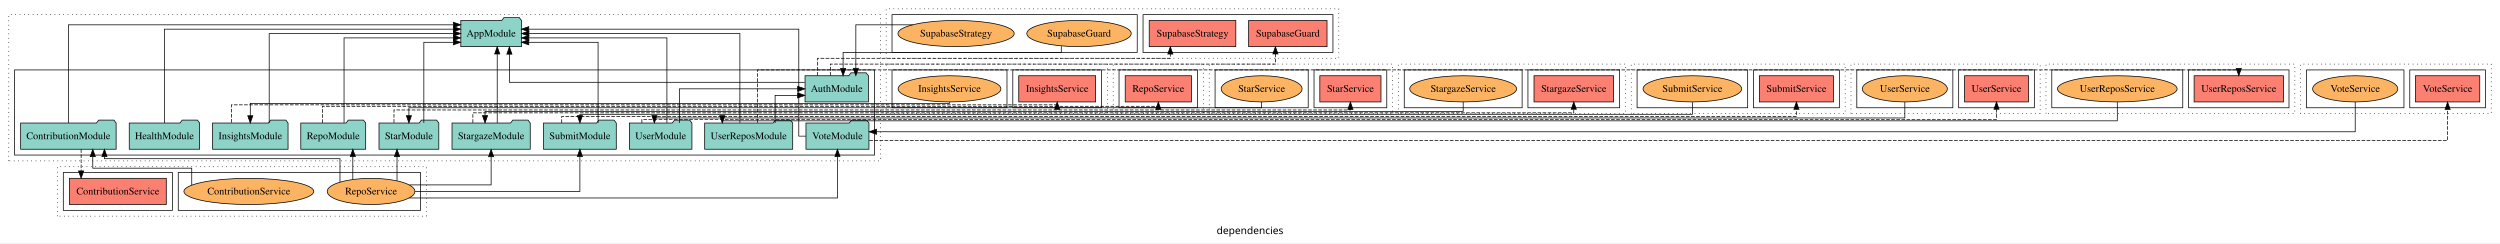
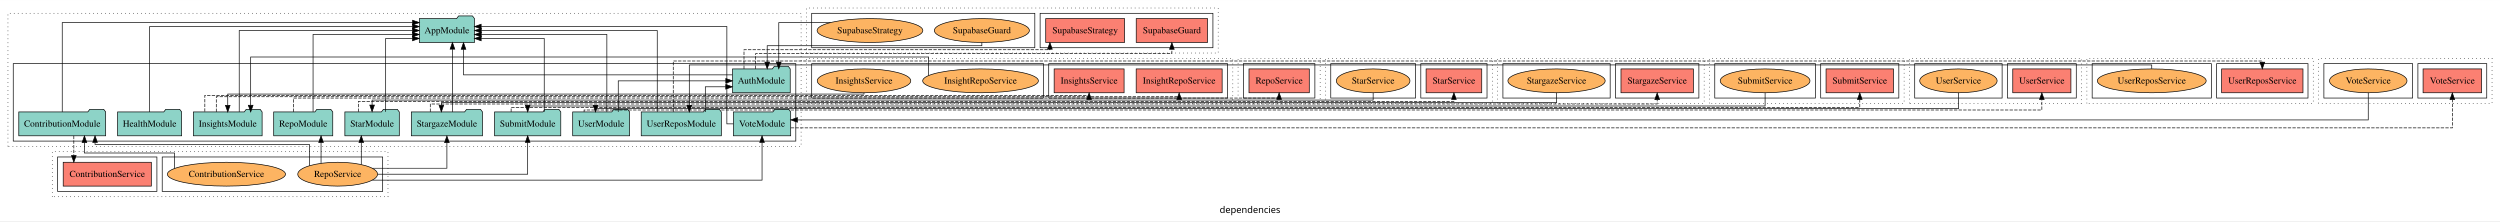
- <svg xmlns="http://www.w3.org/2000/svg" width="3436pt" height="334pt" viewBox="0.00 0.00 3436.00 333.80">
+ <svg xmlns="http://www.w3.org/2000/svg" width="3776pt" height="334pt" viewBox="0.00 0.00 3776.00 333.80">
  <g id="graph0" class="graph" transform="scale(1 1) rotate(0) translate(4 329.8)">
-     <polygon fill="white" stroke="transparent" points="-4,4 -4,-329.8 3432,-329.8 3432,4 -4,4" />
-     <text text-anchor="middle" x="1714" y="-8.2" font-family="sans-serif" font-size="14.00">dependencies</text>
+     <polygon fill="white" stroke="transparent" points="-4,4 -4,-329.8 3772,-329.8 3772,4 -4,4" />
+     <text text-anchor="middle" x="1884" y="-8.2" font-family="sans-serif" font-size="14.00">dependencies</text>
    <g id="clust1" class="cluster">
      <polygon fill="none" stroke="black" stroke-dasharray="1,5" points="8,-108.8 8,-309.8 1206,-309.8 1206,-108.8 8,-108.8" />
    </g>
    <g id="clust3" class="cluster">
      <polygon fill="none" stroke="black" points="16,-116.8 16,-233.8 1198,-233.8 1198,-116.8 16,-116.8" />
    </g>
    <g id="clust7" class="cluster">
      <polygon fill="none" stroke="black" stroke-dasharray="1,5" points="1214,-249.8 1214,-317.8 1836,-317.8 1836,-249.8 1214,-249.8" />
    </g>
    <g id="clust10" class="cluster">
      <polygon fill="none" stroke="black" points="1567,-257.8 1567,-309.8 1828,-309.8 1828,-257.8 1567,-257.8" />
    </g>
    <g id="clust12" class="cluster">
      <polygon fill="none" stroke="black" points="1222,-257.8 1222,-309.8 1559,-309.8 1559,-257.8 1222,-257.8" />
    </g>
    <g id="clust13" class="cluster">
      <polygon fill="none" stroke="black" stroke-dasharray="1,5" points="75,-32.8 75,-100.8 582,-100.8 582,-32.8 75,-32.8" />
    </g>
    <g id="clust16" class="cluster">
      <polygon fill="none" stroke="black" points="83,-40.8 83,-92.8 233,-92.8 233,-40.8 83,-40.8" />
    </g>
    <g id="clust18" class="cluster">
      <polygon fill="none" stroke="black" points="241,-40.8 241,-92.8 574,-92.8 574,-40.8 241,-40.8" />
    </g>
    <g id="clust25" class="cluster">
-       <polygon fill="none" stroke="black" stroke-dasharray="1,5" points="1214,-173.8 1214,-241.8 1518,-241.8 1518,-173.8 1214,-173.8" />
+       <polygon fill="none" stroke="black" stroke-dasharray="1,5" points="1214,-173.8 1214,-241.8 1858,-241.8 1858,-173.8 1214,-173.8" />
    </g>
    <g id="clust28" class="cluster">
-       <polygon fill="none" stroke="black" points="1388,-181.8 1388,-233.8 1510,-233.8 1510,-181.8 1388,-181.8" />
+       <polygon fill="none" stroke="black" points="1580,-181.8 1580,-233.8 1850,-233.8 1850,-181.8 1580,-181.8" />
    </g>
    <g id="clust30" class="cluster">
-       <polygon fill="none" stroke="black" points="1222,-181.8 1222,-233.8 1380,-233.8 1380,-181.8 1222,-181.8" />
+       <polygon fill="none" stroke="black" points="1222,-181.8 1222,-233.8 1572,-233.8 1572,-181.8 1222,-181.8" />
    </g>
    <g id="clust31" class="cluster">
-       <polygon fill="none" stroke="black" stroke-dasharray="1,5" points="1526,-173.8 1526,-241.8 1650,-241.8 1650,-173.8 1526,-173.8" />
+       <polygon fill="none" stroke="black" stroke-dasharray="1,5" points="1866,-173.8 1866,-241.8 1990,-241.8 1990,-173.8 1866,-173.8" />
    </g>
    <g id="clust34" class="cluster">
-       <polygon fill="none" stroke="black" points="1534,-181.8 1534,-233.8 1642,-233.8 1642,-181.8 1534,-181.8" />
+       <polygon fill="none" stroke="black" points="1874,-181.8 1874,-233.8 1982,-233.8 1982,-181.8 1874,-181.8" />
    </g>
    <g id="clust37" class="cluster">
-       <polygon fill="none" stroke="black" stroke-dasharray="1,5" points="1918,-173.8 1918,-241.8 2230,-241.8 2230,-173.8 1918,-173.8" />
+       <polygon fill="none" stroke="black" stroke-dasharray="1,5" points="2258,-173.8 2258,-241.8 2570,-241.8 2570,-173.8 2258,-173.8" />
    </g>
    <g id="clust40" class="cluster">
-       <polygon fill="none" stroke="black" points="2096,-181.8 2096,-233.8 2222,-233.8 2222,-181.8 2096,-181.8" />
+       <polygon fill="none" stroke="black" points="2436,-181.8 2436,-233.8 2562,-233.8 2562,-181.8 2436,-181.8" />
    </g>
    <g id="clust42" class="cluster">
-       <polygon fill="none" stroke="black" points="1926,-181.8 1926,-233.8 2088,-233.8 2088,-181.8 1926,-181.8" />
+       <polygon fill="none" stroke="black" points="2266,-181.8 2266,-233.8 2428,-233.8 2428,-181.8 2266,-181.8" />
    </g>
    <g id="clust43" class="cluster">
-       <polygon fill="none" stroke="black" stroke-dasharray="1,5" points="1658,-173.8 1658,-241.8 1910,-241.8 1910,-173.8 1658,-173.8" />
+       <polygon fill="none" stroke="black" stroke-dasharray="1,5" points="1998,-173.8 1998,-241.8 2250,-241.8 2250,-173.8 1998,-173.8" />
    </g>
    <g id="clust46" class="cluster">
-       <polygon fill="none" stroke="black" points="1802,-181.8 1802,-233.8 1902,-233.8 1902,-181.8 1802,-181.8" />
+       <polygon fill="none" stroke="black" points="2142,-181.8 2142,-233.8 2242,-233.8 2242,-181.8 2142,-181.8" />
    </g>
    <g id="clust48" class="cluster">
-       <polygon fill="none" stroke="black" points="1666,-181.8 1666,-233.8 1794,-233.8 1794,-181.8 1666,-181.8" />
+       <polygon fill="none" stroke="black" points="2006,-181.8 2006,-233.8 2134,-233.8 2134,-181.8 2006,-181.8" />
    </g>
    <g id="clust49" class="cluster">
-       <polygon fill="none" stroke="black" stroke-dasharray="1,5" points="2238,-173.8 2238,-241.8 2532,-241.8 2532,-173.8 2238,-173.8" />
+       <polygon fill="none" stroke="black" stroke-dasharray="1,5" points="2578,-173.8 2578,-241.8 2872,-241.8 2872,-173.8 2578,-173.8" />
    </g>
    <g id="clust52" class="cluster">
-       <polygon fill="none" stroke="black" points="2406,-181.8 2406,-233.8 2524,-233.8 2524,-181.8 2406,-181.8" />
+       <polygon fill="none" stroke="black" points="2746,-181.8 2746,-233.8 2864,-233.8 2864,-181.8 2746,-181.8" />
    </g>
    <g id="clust54" class="cluster">
-       <polygon fill="none" stroke="black" points="2246,-181.8 2246,-233.8 2398,-233.8 2398,-181.8 2246,-181.8" />
+       <polygon fill="none" stroke="black" points="2586,-181.8 2586,-233.8 2738,-233.8 2738,-181.8 2586,-181.8" />
    </g>
    <g id="clust55" class="cluster">
-       <polygon fill="none" stroke="black" stroke-dasharray="1,5" points="2540,-173.8 2540,-241.8 2800,-241.8 2800,-173.8 2540,-173.8" />
+       <polygon fill="none" stroke="black" stroke-dasharray="1,5" points="2880,-173.8 2880,-241.8 3140,-241.8 3140,-173.8 2880,-173.8" />
    </g>
    <g id="clust58" class="cluster">
-       <polygon fill="none" stroke="black" points="2688,-181.8 2688,-233.8 2792,-233.8 2792,-181.8 2688,-181.8" />
+       <polygon fill="none" stroke="black" points="3028,-181.8 3028,-233.8 3132,-233.8 3132,-181.8 3028,-181.8" />
    </g>
    <g id="clust60" class="cluster">
-       <polygon fill="none" stroke="black" points="2548,-181.8 2548,-233.8 2680,-233.8 2680,-181.8 2548,-181.8" />
+       <polygon fill="none" stroke="black" points="2888,-181.8 2888,-233.8 3020,-233.8 3020,-181.8 2888,-181.8" />
    </g>
    <g id="clust61" class="cluster">
-       <polygon fill="none" stroke="black" stroke-dasharray="1,5" points="2808,-173.8 2808,-241.8 3150,-241.8 3150,-173.8 2808,-173.8" />
+       <polygon fill="none" stroke="black" stroke-dasharray="1,5" points="3148,-173.8 3148,-241.8 3490,-241.8 3490,-173.8 3148,-173.8" />
    </g>
    <g id="clust64" class="cluster">
-       <polygon fill="none" stroke="black" points="3004,-181.8 3004,-233.8 3142,-233.8 3142,-181.8 3004,-181.8" />
+       <polygon fill="none" stroke="black" points="3344,-181.8 3344,-233.8 3482,-233.8 3482,-181.8 3344,-181.8" />
    </g>
    <g id="clust66" class="cluster">
-       <polygon fill="none" stroke="black" points="2816,-181.8 2816,-233.8 2996,-233.8 2996,-181.8 2816,-181.8" />
+       <polygon fill="none" stroke="black" points="3156,-181.8 3156,-233.8 3336,-233.8 3336,-181.8 3156,-181.8" />
    </g>
    <g id="clust67" class="cluster">
-       <polygon fill="none" stroke="black" stroke-dasharray="1,5" points="3158,-173.8 3158,-241.8 3420,-241.8 3420,-173.8 3158,-173.8" />
+       <polygon fill="none" stroke="black" stroke-dasharray="1,5" points="3498,-173.8 3498,-241.8 3760,-241.8 3760,-173.8 3498,-173.8" />
    </g>
    <g id="clust70" class="cluster">
-       <polygon fill="none" stroke="black" points="3308,-181.8 3308,-233.8 3412,-233.8 3412,-181.8 3308,-181.8" />
+       <polygon fill="none" stroke="black" points="3648,-181.8 3648,-233.8 3752,-233.8 3752,-181.8 3648,-181.8" />
    </g>
    <g id="clust72" class="cluster">
-       <polygon fill="none" stroke="black" points="3166,-181.8 3166,-233.8 3300,-233.8 3300,-181.8 3166,-181.8" />
+       <polygon fill="none" stroke="black" points="3506,-181.8 3506,-233.8 3640,-233.8 3640,-181.8 3506,-181.8" />
    </g>
    <g id="node1" class="node">
      <polygon fill="#8dd3c7" stroke="black" points="1189.55,-225.8 1186.55,-229.8 1165.55,-229.8 1162.55,-225.8 1102.45,-225.8 1102.45,-189.8 1189.55,-189.8 1189.55,-225.8" />
      <text text-anchor="middle" x="1146" y="-203.6" font-family="Times,serif" font-size="14.00">AuthModule</text>
    </g>
    <g id="node12" class="node">
      <polygon fill="#8dd3c7" stroke="black" points="712.66,-301.8 709.66,-305.8 688.66,-305.8 685.66,-301.8 629.34,-301.8 629.34,-265.8 712.66,-265.8 712.66,-301.8" />
      <text text-anchor="middle" x="671" y="-279.6" font-family="Times,serif" font-size="14.00">AppModule</text>
    </g>
    <g id="edge1" class="edge">
      <path fill="none" stroke="black" d="M1102.04,-216.8C988.84,-216.8 696.1,-216.8 696.1,-216.8 696.1,-216.8 696.1,-255.49 696.1,-255.49" />
      <polygon fill="black" stroke="black" points="692.6,-255.49 696.1,-265.49 699.6,-255.49 692.6,-255.49" />
    </g>
    <g id="node13" class="node">
      <polygon fill="#fb8072" stroke="black" points="1819.86,-301.8 1712.14,-301.8 1712.14,-265.8 1819.86,-265.8 1819.86,-301.8" />
      <text text-anchor="middle" x="1766" y="-279.6" font-family="Times,serif" font-size="14.00">SupabaseGuard </text>
    </g>
    <g id="edge14" class="edge">
-       <path fill="none" stroke="black" stroke-dasharray="5,2" d="M1137.24,-225.99C1137.24,-234.08 1137.24,-241.8 1137.24,-241.8 1137.24,-241.8 1748.93,-241.8 1748.93,-241.8 1748.93,-241.8 1748.93,-255.74 1748.93,-255.74" />
-       <polygon fill="black" stroke="black" points="1745.43,-255.74 1748.93,-265.74 1752.43,-255.74 1745.43,-255.74" />
+       <path fill="none" stroke="black" stroke-dasharray="5,2" d="M1137.24,-225.9C1137.24,-236.89 1137.24,-248.8 1137.24,-248.8 1137.24,-248.8 1766,-248.8 1766,-248.8 1766,-248.8 1766,-255.48 1766,-255.48" />
+       <polygon fill="black" stroke="black" points="1762.5,-255.48 1766,-265.48 1769.5,-255.48 1762.5,-255.48" />
    </g>
    <g id="node14" class="node">
      <polygon fill="#fb8072" stroke="black" points="1694.53,-301.8 1575.47,-301.8 1575.47,-265.8 1694.53,-265.8 1694.53,-301.8" />
      <text text-anchor="middle" x="1635" y="-279.6" font-family="Times,serif" font-size="14.00">SupabaseStrategy </text>
    </g>
    <g id="edge15" class="edge">
-       <path fill="none" stroke="black" stroke-dasharray="5,2" d="M1119.73,-225.86C1119.73,-237.24 1119.73,-249.8 1119.73,-249.8 1119.73,-249.8 1604.5,-249.8 1604.5,-249.8 1604.5,-249.8 1604.5,-255.61 1604.5,-255.61" />
-       <polygon fill="black" stroke="black" points="1601,-255.61 1604.5,-265.61 1608,-255.61 1601,-255.61" />
+       <path fill="none" stroke="black" stroke-dasharray="5,2" d="M1119.73,-225.84C1119.73,-239.09 1119.73,-254.8 1119.73,-254.8 1119.73,-254.8 1581.79,-254.8 1581.79,-254.8 1581.79,-254.8 1581.79,-255.88 1581.79,-255.88" />
+       <polygon fill="black" stroke="black" points="1578.29,-255.6 1581.79,-265.6 1585.29,-255.6 1578.29,-255.6" />
    </g>
    <g id="node2" class="node">
      <polygon fill="#8dd3c7" stroke="black" points="155.61,-160.8 152.61,-164.8 131.61,-164.8 128.61,-160.8 24.39,-160.8 24.39,-124.8 155.61,-124.8 155.61,-160.8" />
      <text text-anchor="middle" x="90" y="-138.6" font-family="Times,serif" font-size="14.00">ContributionModule</text>
    </g>
    <g id="edge2" class="edge">
      <path fill="none" stroke="black" d="M90,-160.95C90,-201.48 90,-295.8 90,-295.8 90,-295.8 619.22,-295.8 619.22,-295.8" />
      <polygon fill="black" stroke="black" points="619.22,-299.3 629.22,-295.8 619.22,-292.3 619.22,-299.3" />
    </g>
    <g id="node17" class="node">
      <polygon fill="#fb8072" stroke="black" points="224.54,-84.8 91.46,-84.8 91.46,-48.8 224.54,-48.8 224.54,-84.8" />
      <text text-anchor="middle" x="158" y="-62.6" font-family="Times,serif" font-size="14.00">ContributionService </text>
    </g>
    <g id="edge18" class="edge">
      <path fill="none" stroke="black" stroke-dasharray="5,2" d="M107.5,-124.79C107.5,-124.79 107.5,-94.95 107.5,-94.95" />
      <polygon fill="black" stroke="black" points="111,-94.95 107.5,-84.95 104,-94.95 111,-94.95" />
    </g>
    <g id="node3" class="node">
      <polygon fill="#8dd3c7" stroke="black" points="270.37,-160.8 267.37,-164.8 246.37,-164.8 243.37,-160.8 173.63,-160.8 173.63,-124.8 270.37,-124.8 270.37,-160.8" />
      <text text-anchor="middle" x="222" y="-138.6" font-family="Times,serif" font-size="14.00">HealthModule</text>
    </g>
    <g id="edge3" class="edge">
      <path fill="none" stroke="black" d="M222,-160.83C222,-200.08 222,-289.8 222,-289.8 222,-289.8 619.16,-289.8 619.16,-289.8" />
      <polygon fill="black" stroke="black" points="619.16,-293.3 629.16,-289.8 619.16,-286.3 619.16,-293.3" />
    </g>
    <g id="node4" class="node">
      <polygon fill="#8dd3c7" stroke="black" points="391.89,-160.8 388.89,-164.8 367.89,-164.8 364.89,-160.8 288.11,-160.8 288.11,-124.8 391.89,-124.8 391.89,-160.8" />
      <text text-anchor="middle" x="340" y="-138.6" font-family="Times,serif" font-size="14.00">InsightsModule</text>
    </g>
    <g id="edge4" class="edge">
-       <path fill="none" stroke="black" d="M365.97,-160.94C365.97,-199.03 365.97,-283.8 365.97,-283.8 365.97,-283.8 619.23,-283.8 619.23,-283.8" />
-       <polygon fill="black" stroke="black" points="619.23,-287.3 629.23,-283.8 619.23,-280.3 619.23,-287.3" />
+       <path fill="none" stroke="black" d="M357.31,-160.94C357.31,-199.03 357.31,-283.8 357.31,-283.8 357.31,-283.8 619.02,-283.8 619.02,-283.8" />
+       <polygon fill="black" stroke="black" points="619.02,-287.3 629.02,-283.8 619.02,-280.3 619.02,-287.3" />
    </g>
    <g id="node20" class="node">
-       <polygon fill="#fb8072" stroke="black" points="1501.82,-225.8 1396.18,-225.8 1396.18,-189.8 1501.82,-189.8 1501.82,-225.8" />
-       <text text-anchor="middle" x="1449" y="-203.6" font-family="Times,serif" font-size="14.00">InsightsService </text>
+       <polygon fill="#fb8072" stroke="black" points="1841.92,-225.8 1712.08,-225.8 1712.08,-189.8 1841.92,-189.8 1841.92,-225.8" />
+       <text text-anchor="middle" x="1777" y="-203.6" font-family="Times,serif" font-size="14.00">InsightRepoService </text>
    </g>
    <g id="edge21" class="edge">
-       <path fill="none" stroke="black" stroke-dasharray="5,2" d="M314.03,-161.29C314.03,-172.94 314.03,-185.8 314.03,-185.8 314.03,-185.8 1449,-185.8 1449,-185.8 1449,-185.8 1449,-186.18 1449,-186.18" />
-       <polygon fill="black" stroke="black" points="1445.5,-179.63 1449,-189.63 1452.5,-179.63 1445.5,-179.63" />
+       <path fill="none" stroke="black" stroke-dasharray="5,2" d="M322.69,-160.9C322.69,-171.89 322.69,-183.8 322.69,-183.8 322.69,-183.8 1777,-183.8 1777,-183.8 1777,-183.8 1777,-184.38 1777,-184.38" />
+       <polygon fill="black" stroke="black" points="1773.5,-179.61 1777,-189.61 1780.5,-179.61 1773.5,-179.61" />
+     </g>
+     <g id="node21" class="node">
+       <polygon fill="#fb8072" stroke="black" points="1693.82,-225.8 1588.18,-225.8 1588.18,-189.8 1693.82,-189.8 1693.82,-225.8" />
+       <text text-anchor="middle" x="1641" y="-203.6" font-family="Times,serif" font-size="14.00">InsightsService </text>
+     </g>
+     <g id="edge22" class="edge">
+       <path fill="none" stroke="black" stroke-dasharray="5,2" d="M305.37,-161.29C305.37,-172.94 305.37,-185.8 305.37,-185.8 305.37,-185.8 1641,-185.8 1641,-185.8 1641,-185.8 1641,-186.18 1641,-186.18" />
+       <polygon fill="black" stroke="black" points="1637.5,-179.63 1641,-189.63 1644.5,-179.63 1637.5,-179.63" />
    </g>
    <g id="node5" class="node">
      <polygon fill="#8dd3c7" stroke="black" points="498.6,-160.8 495.6,-164.8 474.6,-164.8 471.6,-160.8 409.4,-160.8 409.4,-124.8 498.6,-124.8 498.6,-160.8" />
      <text text-anchor="middle" x="454" y="-138.6" font-family="Times,serif" font-size="14.00">RepoModule</text>
    </g>
    <g id="edge5" class="edge">
      <path fill="none" stroke="black" d="M468.85,-161.01C468.85,-197.86 468.85,-277.8 468.85,-277.8 468.85,-277.8 619.11,-277.8 619.11,-277.8" />
      <polygon fill="black" stroke="black" points="619.11,-281.3 629.11,-277.8 619.11,-274.3 619.11,-281.3" />
    </g>
-     <g id="node22" class="node">
-       <polygon fill="#fb8072" stroke="black" points="1633.53,-225.8 1542.47,-225.8 1542.47,-189.8 1633.53,-189.8 1633.53,-225.8" />
-       <text text-anchor="middle" x="1588" y="-203.6" font-family="Times,serif" font-size="14.00">RepoService </text>
-     </g>
-     <g id="edge23" class="edge">
-       <path fill="none" stroke="black" stroke-dasharray="5,2" d="M439.15,-160.9C439.15,-171.89 439.15,-183.8 439.15,-183.8 439.15,-183.8 1588,-183.8 1588,-183.8 1588,-183.8 1588,-184.38 1588,-184.38" />
-       <polygon fill="black" stroke="black" points="1584.5,-179.61 1588,-189.61 1591.5,-179.61 1584.5,-179.61" />
+     <g id="node24" class="node">
+       <polygon fill="#fb8072" stroke="black" points="1973.53,-225.8 1882.47,-225.8 1882.47,-189.8 1973.53,-189.8 1973.53,-225.8" />
+       <text text-anchor="middle" x="1928" y="-203.6" font-family="Times,serif" font-size="14.00">RepoService </text>
+     </g>
+     <g id="edge25" class="edge">
+       <path fill="none" stroke="black" stroke-dasharray="5,2" d="M439.15,-160.93C439.15,-171.11 439.15,-181.8 439.15,-181.8 439.15,-181.8 1928,-181.8 1928,-181.8 1928,-181.8 1928,-182.59 1928,-182.59" />
+       <polygon fill="black" stroke="black" points="1924.5,-179.74 1928,-189.74 1931.5,-179.74 1924.5,-179.74" />
    </g>
    <g id="node6" class="node">
      <polygon fill="#8dd3c7" stroke="black" points="599.1,-160.8 596.1,-164.8 575.1,-164.8 572.1,-160.8 516.9,-160.8 516.9,-124.8 599.1,-124.8 599.1,-160.8" />
      <text text-anchor="middle" x="558" y="-138.6" font-family="Times,serif" font-size="14.00">StarModule</text>
    </g>
    <g id="edge6" class="edge">
      <path fill="none" stroke="black" d="M578.53,-161.01C578.53,-196.57 578.53,-271.8 578.53,-271.8 578.53,-271.8 619.09,-271.8 619.09,-271.8" />
      <polygon fill="black" stroke="black" points="619.09,-275.3 629.09,-271.8 619.09,-268.3 619.09,-275.3" />
    </g>
-     <g id="node25" class="node">
-       <polygon fill="#fb8072" stroke="black" points="1894.03,-225.8 1809.97,-225.8 1809.97,-189.8 1894.03,-189.8 1894.03,-225.8" />
-       <text text-anchor="middle" x="1852" y="-203.6" font-family="Times,serif" font-size="14.00">StarService </text>
-     </g>
-     <g id="edge28" class="edge">
-       <path fill="none" stroke="black" stroke-dasharray="5,2" d="M537.47,-161.22C537.47,-170.08 537.47,-178.8 537.47,-178.8 537.47,-178.8 1852,-178.8 1852,-178.8 1852,-178.8 1852,-179.88 1852,-179.88" />
-       <polygon fill="black" stroke="black" points="1848.5,-179.6 1852,-189.6 1855.5,-179.6 1848.5,-179.6" />
+     <g id="node27" class="node">
+       <polygon fill="#fb8072" stroke="black" points="2234.03,-225.8 2149.97,-225.8 2149.97,-189.8 2234.03,-189.8 2234.03,-225.8" />
+       <text text-anchor="middle" x="2192" y="-203.6" font-family="Times,serif" font-size="14.00">StarService </text>
+     </g>
+     <g id="edge30" class="edge">
+       <path fill="none" stroke="black" stroke-dasharray="5,2" d="M537.47,-160.99C537.47,-169.08 537.47,-176.8 537.47,-176.8 537.47,-176.8 2192,-176.8 2192,-176.8 2192,-176.8 2192,-179.77 2192,-179.77" />
+       <polygon fill="black" stroke="black" points="2188.5,-179.77 2192,-189.77 2195.5,-179.77 2188.5,-179.77" />
    </g>
    <g id="node7" class="node">
      <polygon fill="#8dd3c7" stroke="black" points="724.75,-160.8 721.75,-164.8 700.75,-164.8 697.75,-160.8 617.25,-160.8 617.25,-124.8 724.75,-124.8 724.75,-160.8" />
      <text text-anchor="middle" x="671" y="-138.6" font-family="Times,serif" font-size="14.00">StargazeModule</text>
    </g>
    <g id="edge7" class="edge">
      <path fill="none" stroke="black" d="M679.37,-160.94C679.37,-160.94 679.37,-255.73 679.37,-255.73" />
      <polygon fill="black" stroke="black" points="675.87,-255.72 679.37,-265.73 682.87,-255.73 675.87,-255.72" />
    </g>
-     <g id="node23" class="node">
-       <polygon fill="#fb8072" stroke="black" points="2213.67,-225.8 2104.33,-225.8 2104.33,-189.8 2213.67,-189.8 2213.67,-225.8" />
-       <text text-anchor="middle" x="2159" y="-203.6" font-family="Times,serif" font-size="14.00">StargazeService </text>
-     </g>
-     <g id="edge25" class="edge">
-       <path fill="none" stroke="black" stroke-dasharray="5,2" d="M645.9,-161.04C645.9,-168.23 645.9,-174.8 645.9,-174.8 645.9,-174.8 2159,-174.8 2159,-174.8 2159,-174.8 2159,-179.76 2159,-179.76" />
-       <polygon fill="black" stroke="black" points="2155.5,-179.76 2159,-189.76 2162.5,-179.76 2155.5,-179.76" />
+     <g id="node25" class="node">
+       <polygon fill="#fb8072" stroke="black" points="2553.67,-225.8 2444.33,-225.8 2444.33,-189.8 2553.67,-189.8 2553.67,-225.8" />
+       <text text-anchor="middle" x="2499" y="-203.6" font-family="Times,serif" font-size="14.00">StargazeService </text>
+     </g>
+     <g id="edge27" class="edge">
+       <path fill="none" stroke="black" stroke-dasharray="5,2" d="M645.9,-160.94C645.9,-167.26 645.9,-172.8 645.9,-172.8 645.9,-172.8 2499,-172.8 2499,-172.8 2499,-172.8 2499,-179.48 2499,-179.48" />
+       <polygon fill="black" stroke="black" points="2495.5,-179.48 2499,-189.48 2502.5,-179.48 2495.5,-179.48" />
    </g>
    <g id="node8" class="node">
      <polygon fill="#8dd3c7" stroke="black" points="843.01,-160.8 840.01,-164.8 819.01,-164.8 816.01,-160.8 742.99,-160.8 742.99,-124.8 843.01,-124.8 843.01,-160.8" />
      <text text-anchor="middle" x="793" y="-138.6" font-family="Times,serif" font-size="14.00">SubmitModule</text>
    </g>
    <g id="edge8" class="edge">
      <path fill="none" stroke="black" d="M818,-161.01C818,-196.57 818,-271.8 818,-271.8 818,-271.8 722.73,-271.8 722.73,-271.8" />
      <polygon fill="black" stroke="black" points="722.73,-268.3 712.73,-271.8 722.73,-275.3 722.73,-268.3" />
    </g>
-     <g id="node27" class="node">
-       <polygon fill="#fb8072" stroke="black" points="2515.93,-225.8 2414.07,-225.8 2414.07,-189.8 2515.93,-189.8 2515.93,-225.8" />
-       <text text-anchor="middle" x="2465" y="-203.6" font-family="Times,serif" font-size="14.00">SubmitService </text>
-     </g>
-     <g id="edge31" class="edge">
-       <path fill="none" stroke="black" stroke-dasharray="5,2" d="M768,-160.96C768,-165.84 768,-169.8 768,-169.8 768,-169.8 2465,-169.8 2465,-169.8 2465,-169.8 2465,-179.69 2465,-179.69" />
-       <polygon fill="black" stroke="black" points="2461.5,-179.69 2465,-189.69 2468.5,-179.69 2461.5,-179.69" />
+     <g id="node29" class="node">
+       <polygon fill="#fb8072" stroke="black" points="2855.93,-225.8 2754.07,-225.8 2754.07,-189.8 2855.93,-189.8 2855.93,-225.8" />
+       <text text-anchor="middle" x="2805" y="-203.6" font-family="Times,serif" font-size="14.00">SubmitService </text>
+     </g>
+     <g id="edge33" class="edge">
+       <path fill="none" stroke="black" stroke-dasharray="5,2" d="M768,-160.97C768,-164.85 768,-167.8 768,-167.8 768,-167.8 2805,-167.8 2805,-167.8 2805,-167.8 2805,-179.67 2805,-179.67" />
+       <polygon fill="black" stroke="black" points="2801.5,-179.67 2805,-189.67 2808.5,-179.67 2801.5,-179.67" />
    </g>
    <g id="node9" class="node">
      <polygon fill="#8dd3c7" stroke="black" points="946.99,-160.8 943.99,-164.8 922.99,-164.8 919.99,-160.8 861.01,-160.8 861.01,-124.8 946.99,-124.8 946.99,-160.8" />
      <text text-anchor="middle" x="904" y="-138.6" font-family="Times,serif" font-size="14.00">UserModule</text>
    </g>
    <g id="edge12" class="edge">
      <path fill="none" stroke="black" d="M929.8,-160.91C929.8,-180.14 929.8,-207.8 929.8,-207.8 929.8,-207.8 1092.25,-207.8 1092.25,-207.8" />
      <polygon fill="black" stroke="black" points="1092.25,-211.3 1102.25,-207.8 1092.25,-204.3 1092.25,-211.3" />
    </g>
    <g id="edge9" class="edge">
      <path fill="none" stroke="black" d="M912.6,-161.01C912.6,-197.86 912.6,-277.8 912.6,-277.8 912.6,-277.8 722.81,-277.8 722.81,-277.8" />
      <polygon fill="black" stroke="black" points="722.81,-274.3 712.81,-277.8 722.81,-281.3 722.81,-274.3" />
    </g>
-     <g id="node29" class="node">
-       <polygon fill="#fb8072" stroke="black" points="2783.91,-225.8 2696.09,-225.8 2696.09,-189.8 2783.91,-189.8 2783.91,-225.8" />
-       <text text-anchor="middle" x="2740" y="-203.6" font-family="Times,serif" font-size="14.00">UserService </text>
-     </g>
-     <g id="edge34" class="edge">
-       <path fill="none" stroke="black" stroke-dasharray="5,2" d="M878.2,-160.92C878.2,-163.77 878.2,-165.8 878.2,-165.8 878.2,-165.8 2740,-165.8 2740,-165.8 2740,-165.8 2740,-179.74 2740,-179.74" />
-       <polygon fill="black" stroke="black" points="2736.5,-179.74 2740,-189.74 2743.5,-179.74 2736.5,-179.74" />
+     <g id="node31" class="node">
+       <polygon fill="#fb8072" stroke="black" points="3123.91,-225.8 3036.09,-225.8 3036.09,-189.8 3123.91,-189.8 3123.91,-225.8" />
+       <text text-anchor="middle" x="3080" y="-203.6" font-family="Times,serif" font-size="14.00">UserService </text>
+     </g>
+     <g id="edge36" class="edge">
+       <path fill="none" stroke="black" stroke-dasharray="5,2" d="M878.2,-160.88C878.2,-162.65 878.2,-163.8 878.2,-163.8 878.2,-163.8 3080,-163.8 3080,-163.8 3080,-163.8 3080,-179.65 3080,-179.65" />
+       <polygon fill="black" stroke="black" points="3076.5,-179.65 3080,-189.65 3083.5,-179.65 3076.5,-179.65" />
    </g>
    <g id="node10" class="node">
      <polygon fill="#8dd3c7" stroke="black" points="1085.49,-160.8 1082.49,-164.8 1061.49,-164.8 1058.49,-160.8 964.51,-160.8 964.51,-124.8 1085.49,-124.8 1085.49,-160.8" />
      <text text-anchor="middle" x="1025" y="-138.6" font-family="Times,serif" font-size="14.00">UserReposModule</text>
    </g>
    <g id="edge13" class="edge">
      <path fill="none" stroke="black" d="M1061.3,-160.83C1061.3,-177.2 1061.3,-198.8 1061.3,-198.8 1061.3,-198.8 1092.16,-198.8 1092.16,-198.8" />
      <polygon fill="black" stroke="black" points="1092.16,-202.3 1102.16,-198.8 1092.16,-195.3 1092.16,-202.3" />
    </g>
    <g id="edge10" class="edge">
-       <path fill="none" stroke="black" d="M1012.9,-160.94C1012.9,-199.03 1012.9,-283.8 1012.9,-283.8 1012.9,-283.8 722.92,-283.8 722.92,-283.8" />
-       <polygon fill="black" stroke="black" points="722.92,-280.3 712.92,-283.8 722.92,-287.3 722.92,-280.3" />
-     </g>
-     <g id="node31" class="node">
-       <polygon fill="#fb8072" stroke="black" points="3134.41,-225.8 3011.59,-225.8 3011.59,-189.8 3134.41,-189.8 3134.41,-225.8" />
-       <text text-anchor="middle" x="3073" y="-203.6" font-family="Times,serif" font-size="14.00">UserReposService </text>
-     </g>
-     <g id="edge36" class="edge">
-       <path fill="none" stroke="black" stroke-dasharray="5,2" d="M1037.1,-161.22C1037.1,-187.81 1037.1,-233.8 1037.1,-233.8 1037.1,-233.8 3073,-233.8 3073,-233.8 3073,-233.8 3073,-233.01 3073,-233.01" />
-       <polygon fill="black" stroke="black" points="3076.5,-235.86 3073,-225.86 3069.5,-235.86 3076.5,-235.86" />
+       <path fill="none" stroke="black" d="M988.7,-160.94C988.7,-199.03 988.7,-283.8 988.7,-283.8 988.7,-283.8 722.86,-283.8 722.86,-283.8" />
+       <polygon fill="black" stroke="black" points="722.86,-280.3 712.86,-283.8 722.86,-287.3 722.86,-280.3" />
+     </g>
+     <g id="node33" class="node">
+       <polygon fill="#fb8072" stroke="black" points="3474.41,-225.8 3351.59,-225.8 3351.59,-189.8 3474.41,-189.8 3474.41,-225.8" />
+       <text text-anchor="middle" x="3413" y="-203.6" font-family="Times,serif" font-size="14.00">UserReposService </text>
+     </g>
+     <g id="edge38" class="edge">
+       <path fill="none" stroke="black" stroke-dasharray="5,2" d="M1012.9,-161.12C1012.9,-188.72 1012.9,-237.8 1012.9,-237.8 1012.9,-237.8 3413,-237.8 3413,-237.8 3413,-237.8 3413,-235.94 3413,-235.94" />
+       <polygon fill="black" stroke="black" points="3416.5,-235.94 3413,-225.94 3409.5,-235.94 3416.5,-235.94" />
    </g>
    <g id="node11" class="node">
      <polygon fill="#8dd3c7" stroke="black" points="1190.27,-160.8 1187.27,-164.8 1166.27,-164.8 1163.27,-160.8 1103.73,-160.8 1103.73,-124.8 1190.27,-124.8 1190.27,-160.8" />
      <text text-anchor="middle" x="1147" y="-138.6" font-family="Times,serif" font-size="14.00">VoteModule</text>
    </g>
    <g id="edge11" class="edge">
      <path fill="none" stroke="black" d="M1103.61,-142.8C1097.83,-142.8 1093.86,-142.8 1093.86,-142.8 1093.86,-142.8 1093.86,-289.8 1093.86,-289.8 1093.86,-289.8 722.7,-289.8 722.7,-289.8" />
      <polygon fill="black" stroke="black" points="722.7,-286.3 712.7,-289.8 722.7,-293.3 722.7,-286.3" />
    </g>
-     <g id="node33" class="node">
-       <polygon fill="#fb8072" stroke="black" points="3404.19,-225.8 3315.81,-225.8 3315.81,-189.8 3404.19,-189.8 3404.19,-225.8" />
-       <text text-anchor="middle" x="3360" y="-203.6" font-family="Times,serif" font-size="14.00">VoteService </text>
-     </g>
-     <g id="edge38" class="edge">
-       <path fill="none" stroke="black" stroke-dasharray="5,2" d="M1190.71,-136.8C1501.13,-136.8 3360,-136.8 3360,-136.8 3360,-136.8 3360,-179.52 3360,-179.52" />
-       <polygon fill="black" stroke="black" points="3356.5,-179.52 3360,-189.52 3363.5,-179.52 3356.5,-179.52" />
+     <g id="node35" class="node">
+       <polygon fill="#fb8072" stroke="black" points="3744.19,-225.8 3655.81,-225.8 3655.81,-189.8 3744.19,-189.8 3744.19,-225.8" />
+       <text text-anchor="middle" x="3700" y="-203.6" font-family="Times,serif" font-size="14.00">VoteService </text>
+     </g>
+     <g id="edge40" class="edge">
+       <path fill="none" stroke="black" stroke-dasharray="5,2" d="M1190.51,-136.8C1526.88,-136.8 3700,-136.8 3700,-136.8 3700,-136.8 3700,-179.52 3700,-179.52" />
+       <polygon fill="black" stroke="black" points="3696.5,-179.52 3700,-189.52 3703.5,-179.52 3696.5,-179.52" />
    </g>
    <g id="node15" class="node">
      <ellipse fill="#fdb462" stroke="black" cx="1479" cy="-283.8" rx="71.78" ry="18" />
      <text text-anchor="middle" x="1479" y="-279.6" font-family="Times,serif" font-size="14.00">SupabaseGuard</text>
    </g>
    <g id="edge16" class="edge">
-       <path fill="none" stroke="black" d="M1454.63,-266.6C1454.63,-261.77 1454.63,-257.8 1454.63,-257.8 1454.63,-257.8 1154.76,-257.8 1154.76,-257.8 1154.76,-257.8 1154.76,-235.85 1154.76,-235.85" />
-       <polygon fill="black" stroke="black" points="1158.26,-235.85 1154.76,-225.85 1151.26,-235.85 1158.26,-235.85" />
+       <path fill="none" stroke="black" d="M1479,-265.68C1479,-262.83 1479,-260.8 1479,-260.8 1479,-260.8 1154.76,-260.8 1154.76,-260.8 1154.76,-260.8 1154.76,-236.04 1154.76,-236.04" />
+       <polygon fill="black" stroke="black" points="1158.26,-236.04 1154.76,-226.04 1151.26,-236.04 1158.26,-236.04" />
    </g>
    <g id="node16" class="node">
      <ellipse fill="#fdb462" stroke="black" cx="1310" cy="-283.8" rx="79.88" ry="18" />
      <text text-anchor="middle" x="1310" y="-279.6" font-family="Times,serif" font-size="14.00">SupabaseStrategy</text>
    </g>
    <g id="edge17" class="edge">
      <path fill="none" stroke="black" d="M1250.39,-295.8C1213.16,-295.8 1172.27,-295.8 1172.27,-295.8 1172.27,-295.8 1172.27,-236.03 1172.27,-236.03" />
      <polygon fill="black" stroke="black" points="1175.77,-236.03 1172.27,-226.03 1168.77,-236.03 1175.77,-236.03" />
    </g>
    <g id="node18" class="node">
      <ellipse fill="#fdb462" stroke="black" cx="338" cy="-66.8" rx="89.21" ry="18" />
      <text text-anchor="middle" x="338" y="-62.6" font-family="Times,serif" font-size="14.00">ContributionService</text>
    </g>
    <g id="edge19" class="edge">
      <path fill="none" stroke="black" d="M259.54,-75.54C259.54,-85.02 259.54,-98.8 259.54,-98.8 259.54,-98.8 123.52,-98.8 123.52,-98.8 123.52,-98.8 123.52,-114.65 123.52,-114.65" />
      <polygon fill="black" stroke="black" points="120.02,-114.65 123.52,-124.65 127.02,-114.65 120.02,-114.65" />
    </g>
    <g id="node19" class="node">
      <ellipse fill="#fdb462" stroke="black" cx="506" cy="-66.8" rx="60.26" ry="18" />
      <text text-anchor="middle" x="506" y="-62.6" font-family="Times,serif" font-size="14.00">RepoService</text>
    </g>
    <g id="edge20" class="edge">
      <path fill="none" stroke="black" d="M463.27,-79.57C463.27,-92.88 463.27,-111.8 463.27,-111.8 463.27,-111.8 139.54,-111.8 139.54,-111.8 139.54,-111.8 139.54,-114.77 139.54,-114.77" />
      <polygon fill="black" stroke="black" points="136.04,-114.77 139.54,-124.77 143.04,-114.77 136.04,-114.77" />
    </g>
-     <g id="edge24" class="edge">
+     <g id="edge26" class="edge">
      <path fill="none" stroke="black" d="M480.91,-83.29C480.91,-83.29 480.91,-114.75 480.91,-114.75" />
      <polygon fill="black" stroke="black" points="477.41,-114.75 480.91,-124.75 484.41,-114.75 477.41,-114.75" />
    </g>
-     <g id="edge29" class="edge">
+     <g id="edge31" class="edge">
      <path fill="none" stroke="black" d="M541.66,-81.45C541.66,-81.45 541.66,-114.7 541.66,-114.7" />
      <polygon fill="black" stroke="black" points="538.16,-114.7 541.66,-124.7 545.16,-114.7 538.16,-114.7" />
    </g>
-     <g id="edge26" class="edge">
+     <g id="edge28" class="edge">
      <path fill="none" stroke="black" d="M558.66,-75.8C606.95,-75.8 671,-75.8 671,-75.8 671,-75.8 671,-114.49 671,-114.49" />
      <polygon fill="black" stroke="black" points="667.5,-114.49 671,-124.49 674.5,-114.49 667.5,-114.49" />
    </g>
-     <g id="edge32" class="edge">
+     <g id="edge34" class="edge">
      <path fill="none" stroke="black" d="M566.51,-66.8C650.72,-66.8 793,-66.8 793,-66.8 793,-66.8 793,-114.79 793,-114.79" />
      <polygon fill="black" stroke="black" points="789.5,-114.79 793,-124.79 796.5,-114.79 789.5,-114.79" />
    </g>
-     <g id="edge39" class="edge">
+     <g id="edge41" class="edge">
      <path fill="none" stroke="black" d="M558.46,-57.8C711.55,-57.8 1147,-57.8 1147,-57.8 1147,-57.8 1147,-114.77 1147,-114.77" />
      <polygon fill="black" stroke="black" points="1143.5,-114.77 1147,-124.77 1150.5,-114.77 1143.5,-114.77" />
    </g>
-     <g id="node21" class="node">
+     <g id="node22" class="node">
+       <ellipse fill="#fdb462" stroke="black" cx="1477" cy="-207.8" rx="87.41" ry="18" />
+       <text text-anchor="middle" x="1477" y="-203.6" font-family="Times,serif" font-size="14.00">InsightRepoService</text>
+     </g>
+     <g id="edge23" class="edge">
+       <path fill="none" stroke="black" d="M1398.58,-215.79C1398.58,-226.4 1398.58,-243.8 1398.58,-243.8 1398.58,-243.8 374.63,-243.8 374.63,-243.8 374.63,-243.8 374.63,-170.86 374.63,-170.86" />
+       <polygon fill="black" stroke="black" points="378.13,-170.86 374.63,-160.86 371.13,-170.86 378.13,-170.86" />
+     </g>
+     <g id="node23" class="node">
      <ellipse fill="#fdb462" stroke="black" cx="1301" cy="-207.8" rx="70.65" ry="18" />
      <text text-anchor="middle" x="1301" y="-203.6" font-family="Times,serif" font-size="14.00">InsightsService</text>
    </g>
-     <g id="edge22" class="edge">
+     <g id="edge24" class="edge">
      <path fill="none" stroke="black" d="M1301,-189.65C1301,-188.5 1301,-187.8 1301,-187.8 1301,-187.8 340,-187.8 340,-187.8 340,-187.8 340,-170.84 340,-170.84" />
      <polygon fill="black" stroke="black" points="343.5,-170.84 340,-160.84 336.5,-170.84 343.5,-170.84" />
    </g>
-     <g id="node24" class="node">
-       <ellipse fill="#fdb462" stroke="black" cx="2007" cy="-207.8" rx="73.47" ry="18" />
-       <text text-anchor="middle" x="2007" y="-203.6" font-family="Times,serif" font-size="14.00">StargazeService</text>
-     </g>
-     <g id="edge27" class="edge">
-       <path fill="none" stroke="black" d="M2007,-189.77C2007,-182.95 2007,-176.8 2007,-176.8 2007,-176.8 662.63,-176.8 662.63,-176.8 662.63,-176.8 662.63,-170.99 662.63,-170.99" />
-       <polygon fill="black" stroke="black" points="666.13,-170.99 662.63,-160.99 659.13,-170.99 666.13,-170.99" />
-     </g>
    <g id="node26" class="node">
-       <ellipse fill="#fdb462" stroke="black" cx="1730" cy="-207.8" rx="55.6" ry="18" />
-       <text text-anchor="middle" x="1730" y="-203.6" font-family="Times,serif" font-size="14.00">StarService</text>
-     </g>
-     <g id="edge30" class="edge">
-       <path fill="none" stroke="black" d="M1730,-189.74C1730,-185.31 1730,-181.8 1730,-181.8 1730,-181.8 558,-181.8 558,-181.8 558,-181.8 558,-170.93 558,-170.93" />
-       <polygon fill="black" stroke="black" points="561.5,-170.93 558,-160.93 554.5,-170.93 561.5,-170.93" />
+       <ellipse fill="#fdb462" stroke="black" cx="2347" cy="-207.8" rx="73.47" ry="18" />
+       <text text-anchor="middle" x="2347" y="-203.6" font-family="Times,serif" font-size="14.00">StargazeService</text>
+     </g>
+     <g id="edge29" class="edge">
+       <path fill="none" stroke="black" d="M2347,-189.76C2347,-182.05 2347,-174.8 2347,-174.8 2347,-174.8 662.63,-174.8 662.63,-174.8 662.63,-174.8 662.63,-171.04 662.63,-171.04" />
+       <polygon fill="black" stroke="black" points="666.13,-171.04 662.63,-161.04 659.13,-171.04 666.13,-171.04" />
    </g>
    <g id="node28" class="node">
-       <ellipse fill="#fdb462" stroke="black" cx="2322" cy="-207.8" rx="67.8" ry="18" />
-       <text text-anchor="middle" x="2322" y="-203.6" font-family="Times,serif" font-size="14.00">SubmitService</text>
-     </g>
-     <g id="edge33" class="edge">
-       <path fill="none" stroke="black" d="M2322,-189.48C2322,-181.01 2322,-172.8 2322,-172.8 2322,-172.8 793,-172.8 793,-172.8 793,-172.8 793,-170.94 793,-170.94" />
-       <polygon fill="black" stroke="black" points="796.5,-170.94 793,-160.94 789.5,-170.94 796.5,-170.94" />
+       <ellipse fill="#fdb462" stroke="black" cx="2070" cy="-207.8" rx="55.6" ry="18" />
+       <text text-anchor="middle" x="2070" y="-203.6" font-family="Times,serif" font-size="14.00">StarService</text>
+     </g>
+     <g id="edge32" class="edge">
+       <path fill="none" stroke="black" d="M2070,-189.6C2070,-183.77 2070,-178.8 2070,-178.8 2070,-178.8 558,-178.8 558,-178.8 558,-178.8 558,-171.22 558,-171.22" />
+       <polygon fill="black" stroke="black" points="561.5,-171.22 558,-161.22 554.5,-171.22 561.5,-171.22" />
    </g>
    <g id="node30" class="node">
-       <ellipse fill="#fdb462" stroke="black" cx="2614" cy="-207.8" rx="58.46" ry="18" />
-       <text text-anchor="middle" x="2614" y="-203.6" font-family="Times,serif" font-size="14.00">UserService</text>
+       <ellipse fill="#fdb462" stroke="black" cx="2662" cy="-207.8" rx="67.8" ry="18" />
+       <text text-anchor="middle" x="2662" y="-203.6" font-family="Times,serif" font-size="14.00">SubmitService</text>
    </g>
    <g id="edge35" class="edge">
-       <path fill="none" stroke="black" d="M2614,-189.67C2614,-179.09 2614,-167.8 2614,-167.8 2614,-167.8 895.4,-167.8 895.4,-167.8 895.4,-167.8 895.4,-167.12 895.4,-167.12" />
-       <polygon fill="black" stroke="black" points="898.9,-170.97 895.4,-160.97 891.9,-170.97 898.9,-170.97" />
+       <path fill="none" stroke="black" d="M2662,-189.69C2662,-179.9 2662,-169.8 2662,-169.8 2662,-169.8 793,-169.8 793,-169.8 793,-169.8 793,-168.92 793,-168.92" />
+       <polygon fill="black" stroke="black" points="796.5,-170.96 793,-160.96 789.5,-170.96 796.5,-170.96" />
    </g>
    <g id="node32" class="node">
-       <ellipse fill="#fdb462" stroke="black" cx="2906" cy="-207.8" rx="82.24" ry="18" />
-       <text text-anchor="middle" x="2906" y="-203.6" font-family="Times,serif" font-size="14.00">UserReposService</text>
+       <ellipse fill="#fdb462" stroke="black" cx="2954" cy="-207.8" rx="58.46" ry="18" />
+       <text text-anchor="middle" x="2954" y="-203.6" font-family="Times,serif" font-size="14.00">UserService</text>
    </g>
    <g id="edge37" class="edge">
-       <path fill="none" stroke="black" d="M2906,-189.65C2906,-177.53 2906,-163.8 2906,-163.8 2906,-163.8 988.7,-163.8 988.7,-163.8 988.7,-163.8 988.7,-163.51 988.7,-163.51" />
-       <polygon fill="black" stroke="black" points="992.2,-170.88 988.7,-160.88 985.2,-170.88 992.2,-170.88" />
+       <path fill="none" stroke="black" d="M2954,-189.74C2954,-178.36 2954,-165.8 2954,-165.8 2954,-165.8 895.4,-165.8 895.4,-165.8 895.4,-165.8 895.4,-165.31 895.4,-165.31" />
+       <polygon fill="black" stroke="black" points="898.9,-170.92 895.4,-160.92 891.9,-170.92 898.9,-170.92" />
    </g>
    <g id="node34" class="node">
-       <ellipse fill="#fdb462" stroke="black" cx="3233" cy="-207.8" rx="58.53" ry="18" />
-       <text text-anchor="middle" x="3233" y="-203.6" font-family="Times,serif" font-size="14.00">VoteService</text>
-     </g>
-     <g id="edge40" class="edge">
-       <path fill="none" stroke="black" d="M3233,-189.78C3233,-172.43 3233,-148.8 3233,-148.8 3233,-148.8 1200.57,-148.8 1200.57,-148.8" />
-       <polygon fill="black" stroke="black" points="1200.57,-145.3 1190.57,-148.8 1200.57,-152.3 1200.57,-145.3" />
+       <ellipse fill="#fdb462" stroke="black" cx="3246" cy="-207.8" rx="82.24" ry="18" />
+       <text text-anchor="middle" x="3246" y="-203.6" font-family="Times,serif" font-size="14.00">UserReposService</text>
+     </g>
+     <g id="edge39" class="edge">
+       <path fill="none" stroke="black" d="M3246,-225.99C3246,-229.34 3246,-231.8 3246,-231.8 3246,-231.8 1037.1,-231.8 1037.1,-231.8 1037.1,-231.8 1037.1,-170.81 1037.1,-170.81" />
+       <polygon fill="black" stroke="black" points="1040.6,-170.81 1037.1,-160.81 1033.6,-170.81 1040.6,-170.81" />
+     </g>
+     <g id="node36" class="node">
+       <ellipse fill="#fdb462" stroke="black" cx="3573" cy="-207.8" rx="58.53" ry="18" />
+       <text text-anchor="middle" x="3573" y="-203.6" font-family="Times,serif" font-size="14.00">VoteService</text>
+     </g>
+     <g id="edge42" class="edge">
+       <path fill="none" stroke="black" d="M3573,-189.78C3573,-172.43 3573,-148.8 3573,-148.8 3573,-148.8 1200.4,-148.8 1200.4,-148.8" />
+       <polygon fill="black" stroke="black" points="1200.4,-145.3 1190.4,-148.8 1200.4,-152.3 1200.4,-145.3" />
    </g>
  </g>
</svg>
